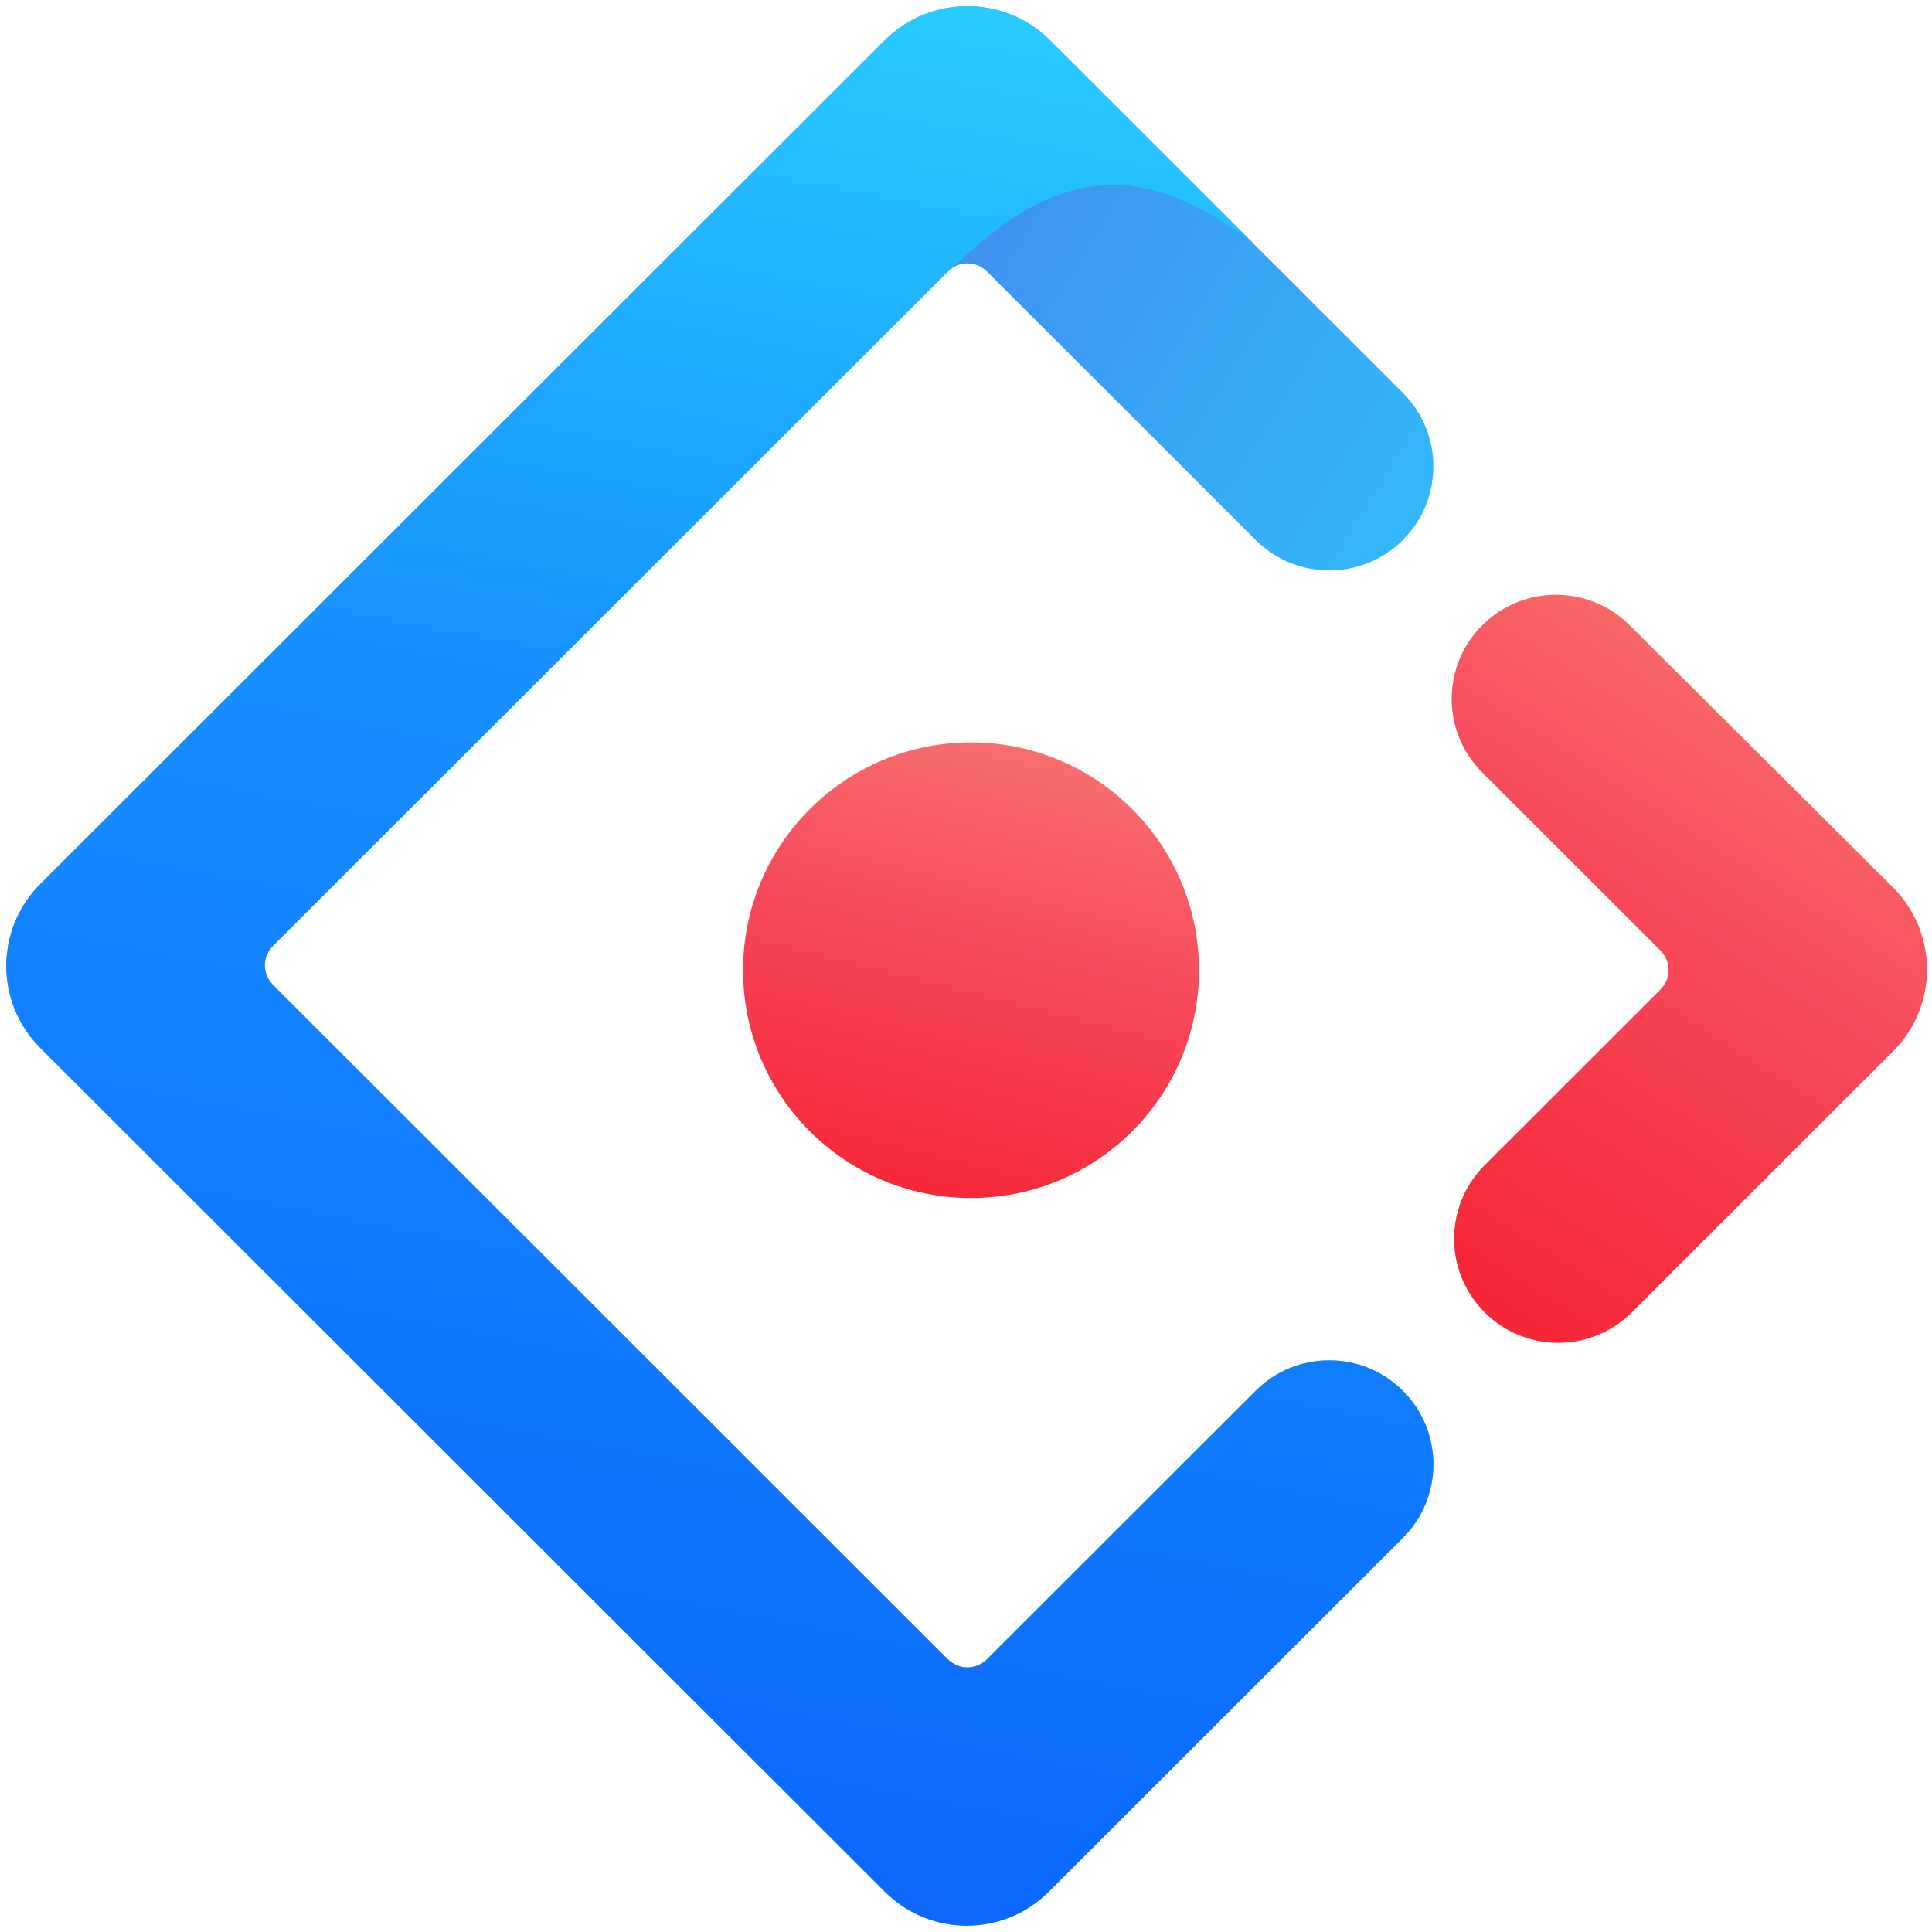
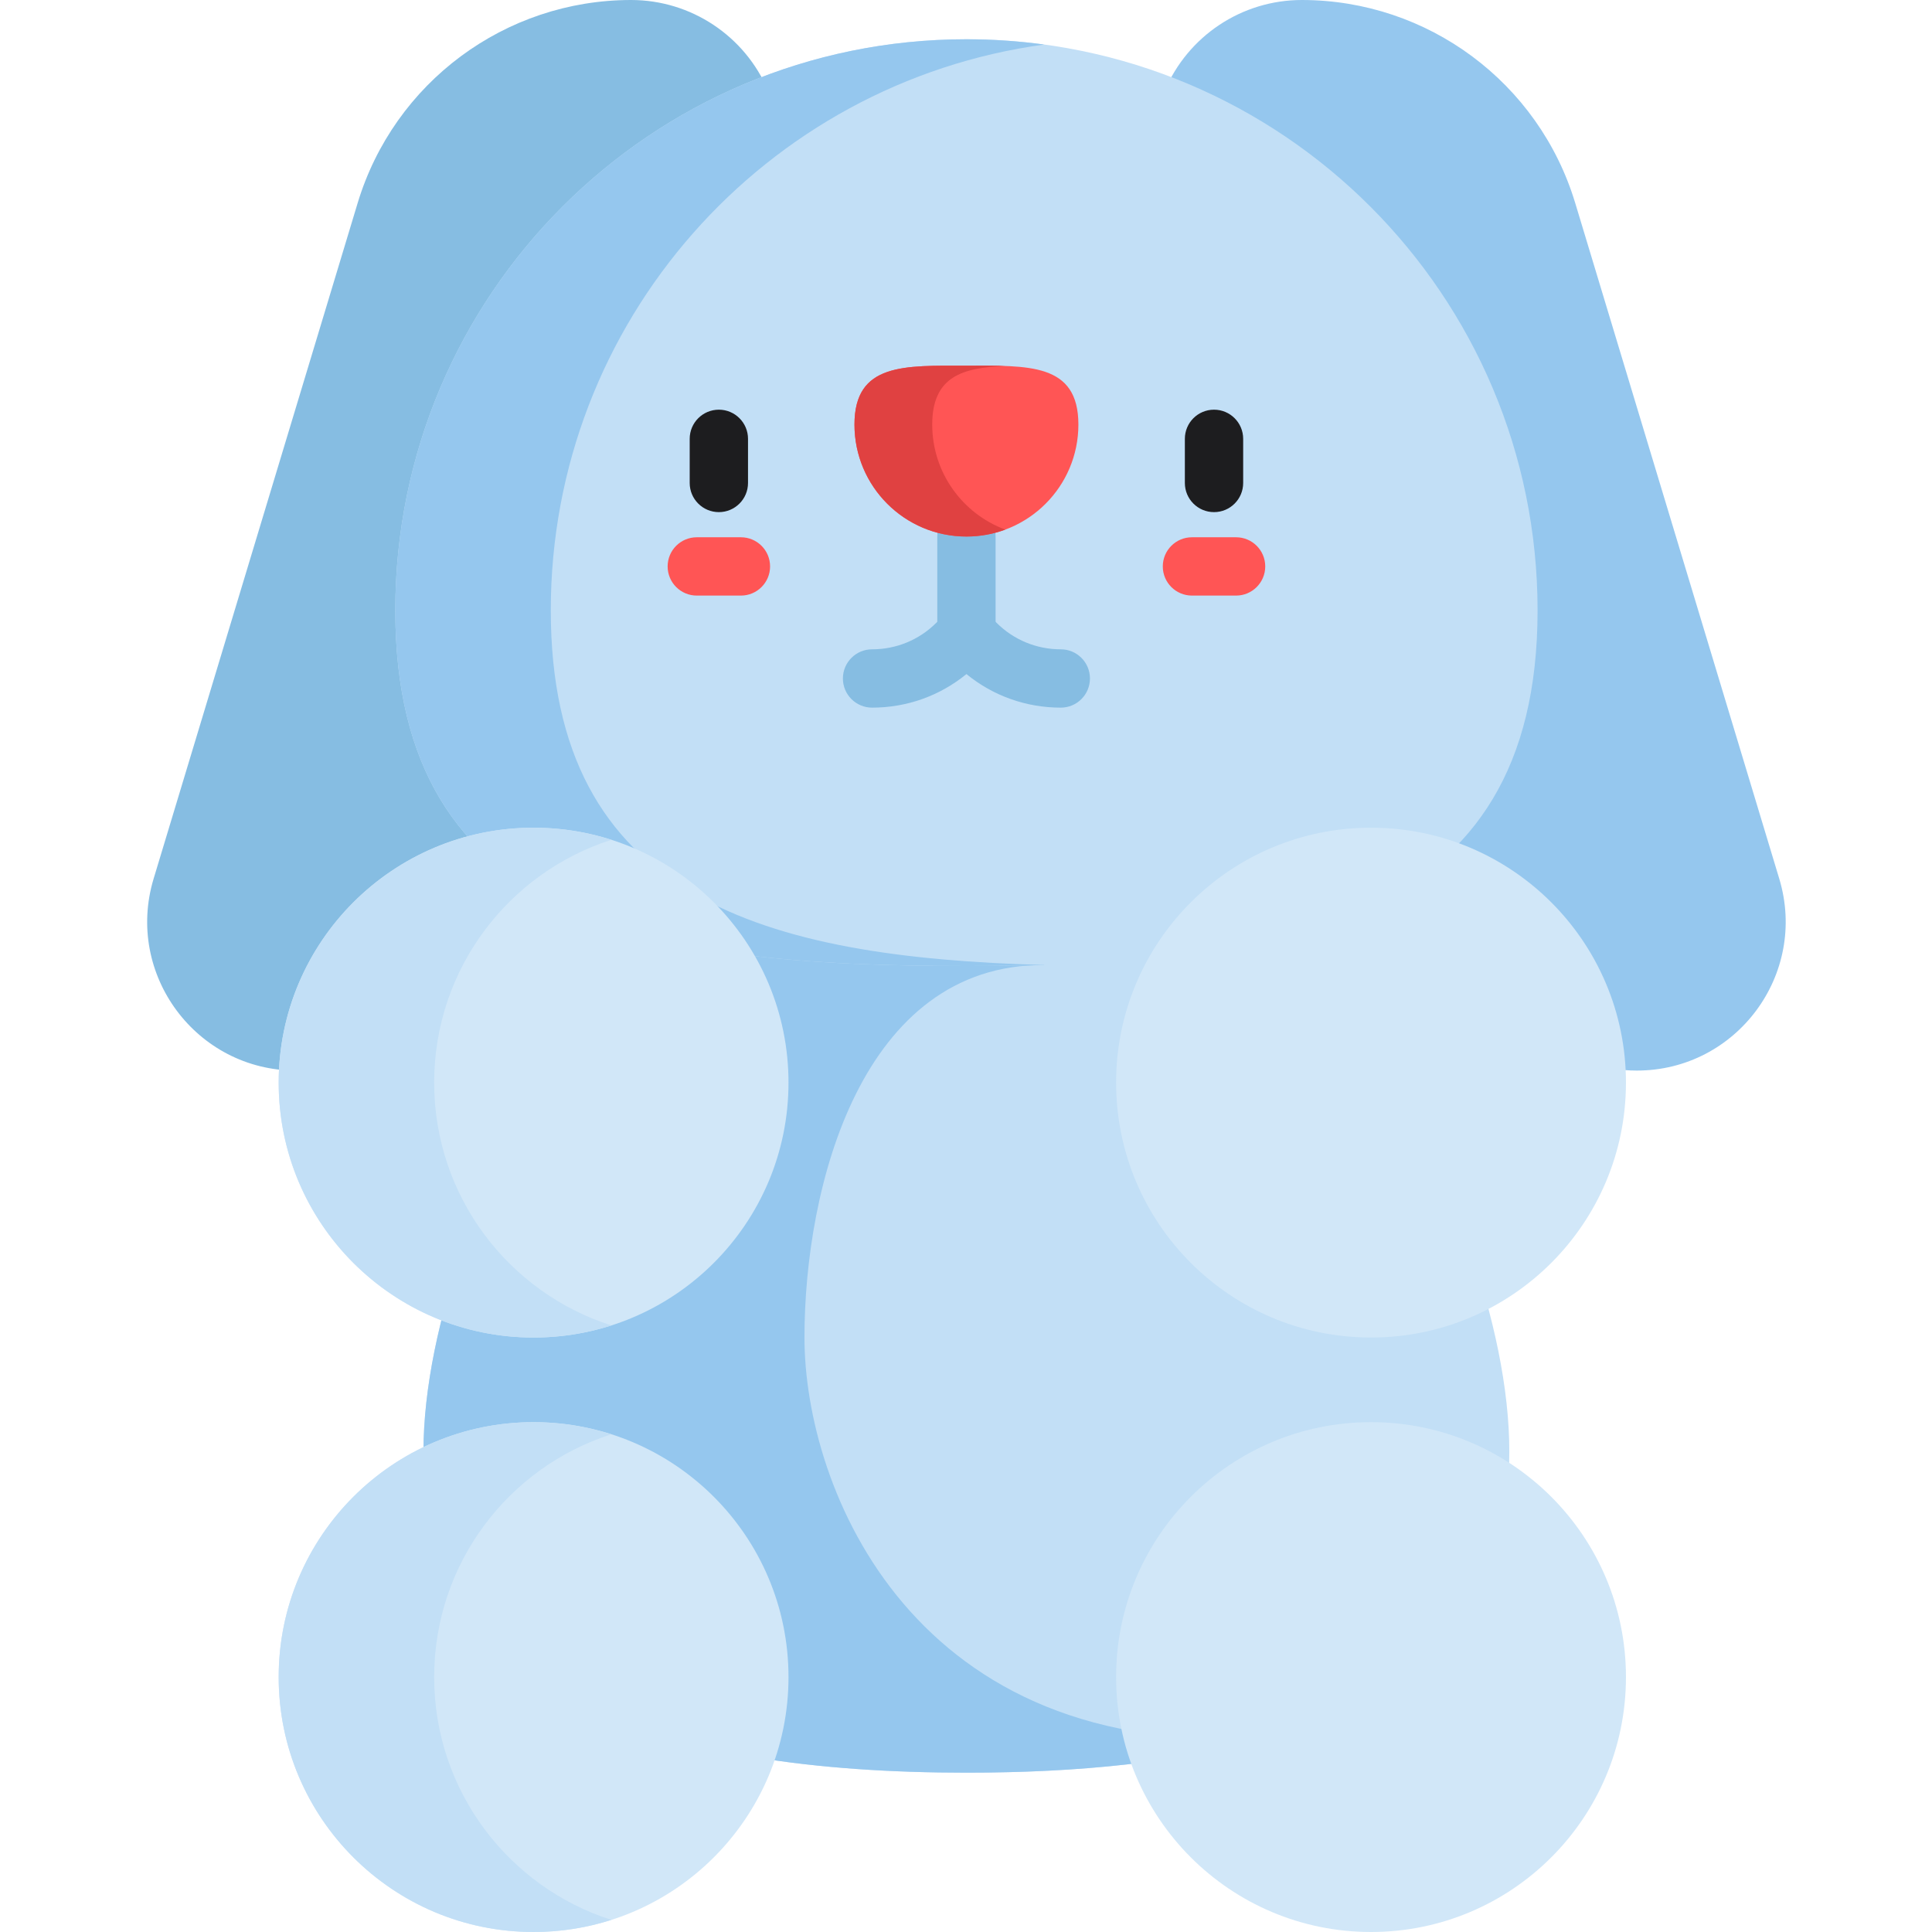
- <svg xmlns="http://www.w3.org/2000/svg" width="200" height="200" version="1.1" viewBox="0 0 200 200">
-   <defs>
-     <linearGradient id="linearGradient-1" x1="62.102%" x2="108.197%" y1="0%" y2="37.864%">
-       <stop offset="0%" stop-color="#4285EB" />
-       <stop offset="100%" stop-color="#2EC7FF" />
-     </linearGradient>
-     <linearGradient id="linearGradient-2" x1="69.644%" x2="54.043%" y1="0%" y2="108.457%">
-       <stop offset="0%" stop-color="#29CDFF" />
-       <stop offset="37.86%" stop-color="#148EFF" />
-       <stop offset="100%" stop-color="#0A60FF" />
-     </linearGradient>
-     <linearGradient id="linearGradient-3" x1="69.691%" x2="16.723%" y1="-12.974%" y2="117.391%">
-       <stop offset="0%" stop-color="#FA816E" />
-       <stop offset="41.473%" stop-color="#F74A5C" />
-       <stop offset="100%" stop-color="#F51D2C" />
-     </linearGradient>
-     <linearGradient id="linearGradient-4" x1="68.128%" x2="30.44%" y1="-35.691%" y2="114.943%">
-       <stop offset="0%" stop-color="#FA8E7D" />
-       <stop offset="51.264%" stop-color="#F74A5C" />
-       <stop offset="100%" stop-color="#F51D2C" />
-     </linearGradient>
-   </defs>
-   <g id="Page-1" fill="none" fill-rule="evenodd" stroke="none" stroke-width="1">
-     <g id="logo" transform="translate(-20, -20)">
-       <g id="Group-28-Copy-5" transform="translate(20, 20)">
-         <g id="Group-27-Copy-3">
-           <g id="Group-25" fill-rule="nonzero">
-             <g id="2">
-               <path id="Shape" fill="url(#linearGradient-1)" d="M91.588,4.177 L4.18,91.513 C-0.519,96.208 -0.519,103.792 4.18,108.487 L91.588,195.823 C96.287,200.519 103.877,200.519 108.577,195.823 L145.225,159.205 C149.434,155 149.434,148.182 145.225,143.977 C141.017,139.772 134.194,139.772 129.985,143.977 L102.202,171.737 C101.032,172.906 99.257,172.906 98.088,171.737 L28.286,101.993 C27.116,100.824 27.116,99.051 28.286,97.882 L98.088,28.138 C99.257,26.969 101.032,26.969 102.202,28.138 L129.985,55.898 C134.194,60.103 141.017,60.103 145.225,55.898 C149.434,51.693 149.434,44.876 145.225,40.671 L108.581,4.056 C103.862,-0.538 96.269,-0.501 91.588,4.177 Z" />
-               <path id="Shape" fill="url(#linearGradient-2)" d="M91.588,4.177 L4.18,91.513 C-0.519,96.208 -0.519,103.792 4.18,108.487 L91.588,195.823 C96.287,200.519 103.877,200.519 108.577,195.823 L145.225,159.205 C149.434,155 149.434,148.182 145.225,143.977 C141.017,139.772 134.194,139.772 129.985,143.977 L102.202,171.737 C101.032,172.906 99.257,172.906 98.088,171.737 L28.286,101.993 C27.116,100.824 27.116,99.051 28.286,97.882 L98.088,28.138 C101,25.627 105.752,20.542 112.73,19.352 C117.916,18.469 123.585,20.414 129.739,25.189 C125.625,21.078 118.572,14.034 108.581,4.056 C103.862,-0.538 96.269,-0.501 91.588,4.177 Z" />
-             </g>
-             <path id="Shape" fill="url(#linearGradient-3)" d="M153.686,135.855 C157.894,140.06 164.717,140.06 168.926,135.855 L195.96,108.843 C200.659,104.147 200.659,96.564 195.961,91.869 L168.691,64.718 C164.472,60.518 157.647,60.524 153.436,64.732 C149.227,68.937 149.227,75.754 153.436,79.959 L171.854,98.362 C173.024,99.531 173.024,101.305 171.854,102.473 L153.686,120.627 C149.477,124.832 149.477,131.65 153.686,135.855 Z" />
-           </g>
-           <ellipse id="Combined-Shape" cx="100.519" cy="100.437" fill="url(#linearGradient-4)" rx="23.6" ry="23.581" />
-         </g>
-       </g>
-     </g>
-   </g>
+ <svg xmlns="http://www.w3.org/2000/svg" height="512pt" viewBox="-39 0 512 512" width="512pt">
+   <path d="m39.473 283.715c-26.453 0-45.41-25.527-37.762-50.852l54.066-179.043c9.648-31.957 39.09-53.82 72.469-53.82 15.875 0 30.203 9.516 36.359 24.145l52.512 124.742h-107.633l-32.246 106.785c-5.027 16.648-20.371 28.043-37.766 28.043zm0 0" fill="#86bde2" />
+   <path d="m394.758 283.715c26.453 0 45.41-25.527 37.762-50.852l-54.066-179.043c-9.648-31.957-39.09-53.82-72.469-53.82-15.875 0-30.203 9.516-36.359 24.145l-52.508 124.742h107.629l32.246 106.785c5.027 16.648 20.371 28.043 37.766 28.043zm0 0" fill="#95c7ee" />
+   <path d="m360.984 384.688c-.016 65.691-64.438 85.109-143.898 85.09-79.461-.02-143.875-19.469-143.859-85.164.02-65.691 64.457-182.129 143.918-182.109 79.465.02 143.859 116.488 143.84 182.184zm0 0" fill="#c2dff6" />
+   <path d="m297.121 460.305c-94.156 6.746-122.93-65.918-122.93-105.844 0-39.926 15.027-98.973 63.527-98.723v-50.625c-6.719-1.688-13.586-2.605-20.574-2.609-79.461-.02-143.898 116.418-143.918 182.109-.016 65.695 64.398 85.145 143.859 85.164 29.621.008 57.152-2.688 80.035-9.473zm0 0" fill="#95c7ee" />
+   <path d="m368.473 161.762c0 83.594-67.762 94.238-151.355 94.238-83.598 0-151.359-10.645-151.359-94.238s67.766-151.359 151.359-151.359c83.59 0 151.355 67.766 151.355 151.359zm0 0" fill="#c2dff6" />
+   <path d="m106.965 161.762c0-76.602 56.91-139.906 130.754-149.957-6.738-.918-13.613-1.402-20.602-1.402-83.594 0-151.359 67.766-151.359 151.359s67.766 94.238 151.359 94.238c6.988 0 13.863-.078 20.602-.262-73.844-2.031-130.754-17.371-130.754-93.977zm0 0" fill="#95c7ee" />
+   <path d="m169.961 286.906c0 37.309-30.242 67.555-67.555 67.555-37.309 0-67.555-30.246-67.555-67.555 0-37.312 30.246-67.559 67.555-67.559 37.312 0 67.555 30.246 67.555 67.559zm0 0" fill="#d1e7f8" />
+   <path d="m76.059 286.906c0-30.125 19.719-55.633 46.953-64.344-6.5-2.078-13.418-3.211-20.605-3.211-37.309 0-67.555 30.246-67.555 67.555s30.246 67.555 67.555 67.555c7.188 0 14.105-1.129 20.605-3.211-27.234-8.711-46.953-34.223-46.953-64.344zm0 0" fill="#c2dff6" />
+   <path d="m169.961 444.445c0 37.309-30.242 67.555-67.555 67.555-37.309 0-67.555-30.246-67.555-67.555 0-37.312 30.246-67.559 67.555-67.559 37.312 0 67.555 30.246 67.555 67.559zm0 0" fill="#d1e7f8" />
+   <path d="m76.059 444.445c0-30.125 19.719-55.633 46.953-64.344-6.5-2.082-13.418-3.215-20.605-3.215-37.309 0-67.555 30.25-67.555 67.559 0 37.309 30.246 67.555 67.555 67.555 7.188 0 14.105-1.133 20.605-3.211-27.234-8.715-46.953-34.223-46.953-64.344zm0 0" fill="#c2dff6" />
+   <path d="m391.895 286.906c0 37.309-30.246 67.555-67.559 67.555-37.309 0-67.555-30.246-67.555-67.555 0-37.312 30.246-67.559 67.555-67.559 37.312 0 67.559 30.246 67.559 67.559zm0 0" fill="#d1e7f8" />
+   <path d="m391.895 444.445c0 37.309-30.246 67.555-67.559 67.555-37.309 0-67.555-30.246-67.555-67.555 0-37.312 30.246-67.559 67.555-67.559 37.312 0 67.559 30.246 67.559 67.559zm0 0" fill="#d1e7f8" />
+   <path d="m282.727 135.719c-4.27 0-7.727-3.457-7.727-7.727v-11.695c0-4.27 3.457-7.727 7.727-7.727 4.27 0 7.727 3.457 7.727 7.727v11.695c0 4.27-3.457 7.727-7.727 7.727zm0 0" fill="#1d1d1f" />
+   <path d="m151.504 135.719c-4.266 0-7.727-3.457-7.727-7.727v-11.695c0-4.27 3.461-7.727 7.727-7.727s7.727 3.457 7.727 7.727v11.695c0 4.27-3.461 7.727-7.727 7.727zm0 0" fill="#1d1d1f" />
+   <path d="m288.574 157.836h-11.695c-4.27 0-7.727-3.461-7.727-7.727 0-4.27 3.457-7.727 7.727-7.727h11.695c4.27 0 7.727 3.457 7.727 7.727 0 4.266-3.457 7.727-7.727 7.727zm0 0" fill="#f55" />
+   <path d="m157.352 157.836h-11.695c-4.27 0-7.727-3.461-7.727-7.727 0-4.27 3.457-7.727 7.727-7.727h11.695c4.27 0 7.727 3.457 7.727 7.727 0 4.266-3.457 7.727-7.727 7.727zm0 0" fill="#f55" />
+   <path d="m242.125 187.531c-9.223 0-17.965-3.133-25.008-8.895-7.047 5.762-15.789 8.895-25.012 8.895-4.266 0-7.727-3.461-7.727-7.727 0-4.266 3.461-7.727 7.727-7.727 6.445 0 12.508-2.512 17.062-7.066l2.484-2.484c3.016-3.016 7.906-3.016 10.926 0l2.484 2.484c4.559 4.559 10.617 7.066 17.062 7.066 4.27 0 7.727 3.461 7.727 7.727 0 4.266-3.457 7.727-7.727 7.727zm0 0" fill="#86bde2" />
+   <path d="m217.117 175.719c-4.27 0-7.727-3.461-7.727-7.727v-25.805c0-4.27 3.457-7.727 7.727-7.727 4.266 0 7.723 3.457 7.723 7.727v25.805c0 4.266-3.457 7.727-7.723 7.727zm0 0" fill="#86bde2" />
+   <path d="m246.785 112.516c0 16.387-13.281 29.672-29.668 29.672-16.391 0-29.672-13.285-29.672-29.672 0-16.383 13.285-15.609 29.672-15.609 16.387 0 29.668-.773 29.668 15.609zm0 0" fill="#f55" />
+   <path d="m208.051 112.516c0-12.762 8.059-15.113 19.367-15.527-3.207-.121-6.68-.082-10.301-.082-16.387 0-29.672-.773-29.672 15.609 0 16.387 13.285 29.672 29.672 29.672 3.621 0 7.094-.652 10.301-1.84-11.309-4.188-19.367-15.066-19.367-27.832zm0 0" fill="#e04141" />
</svg>
